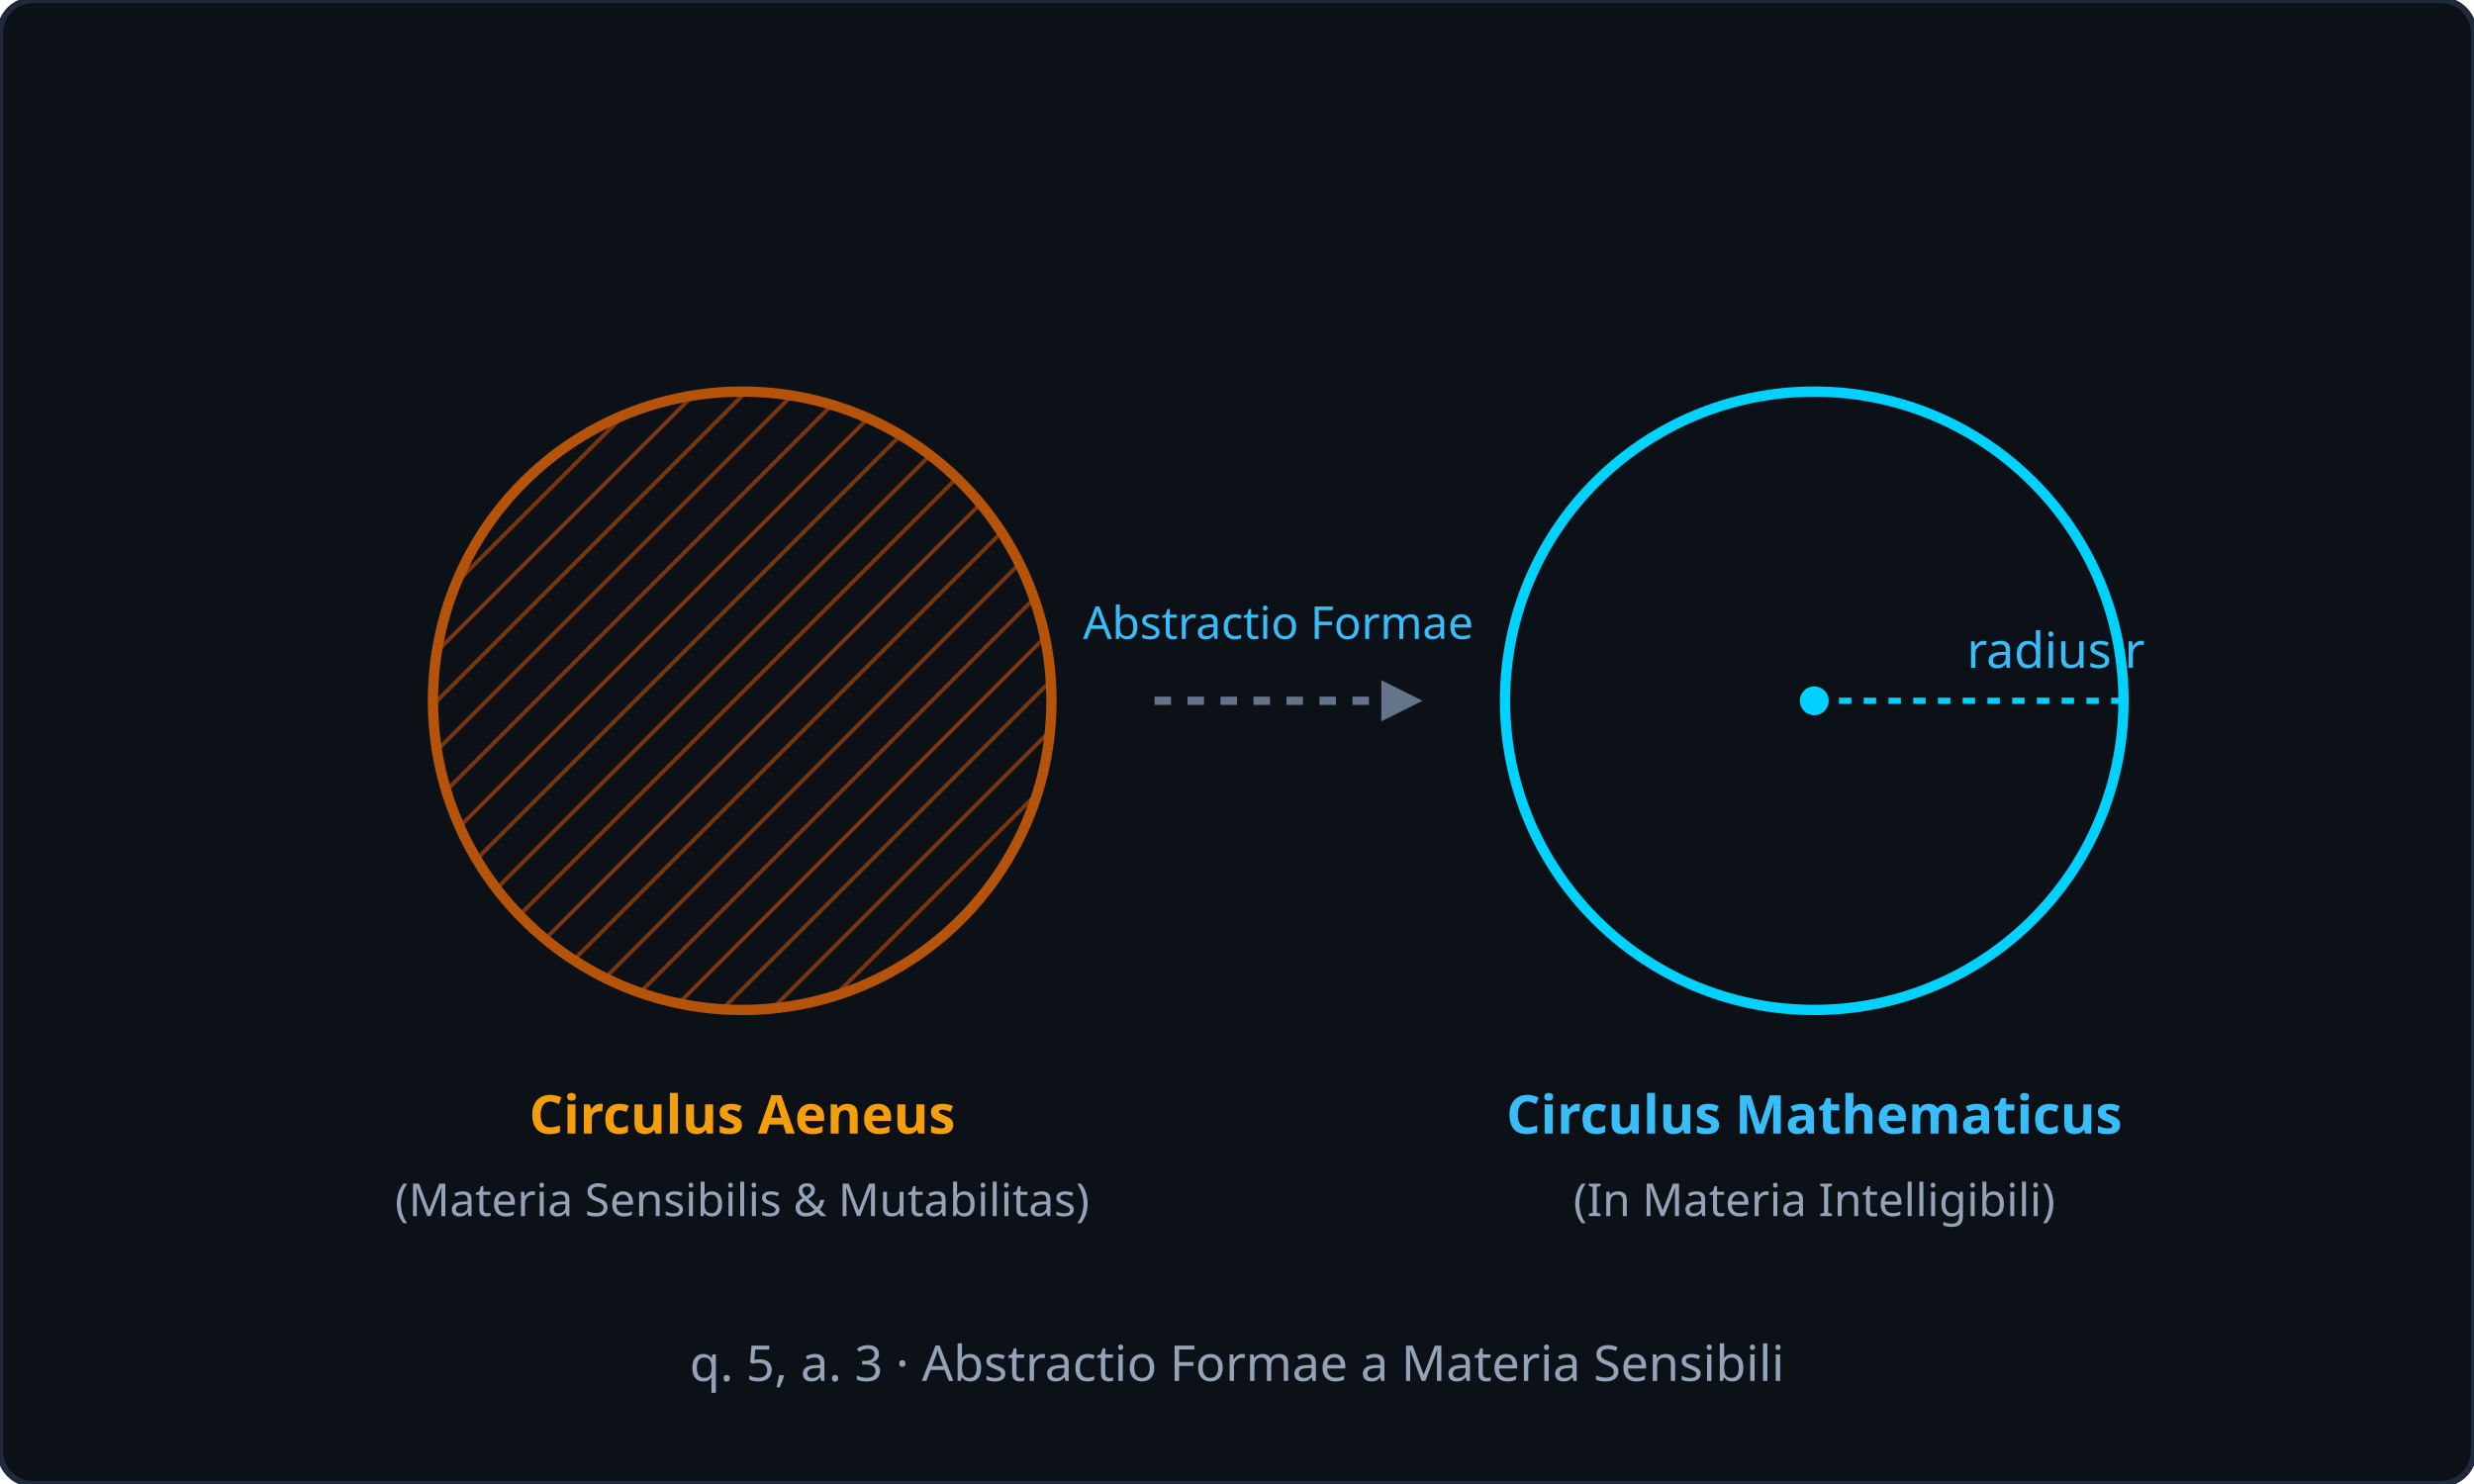
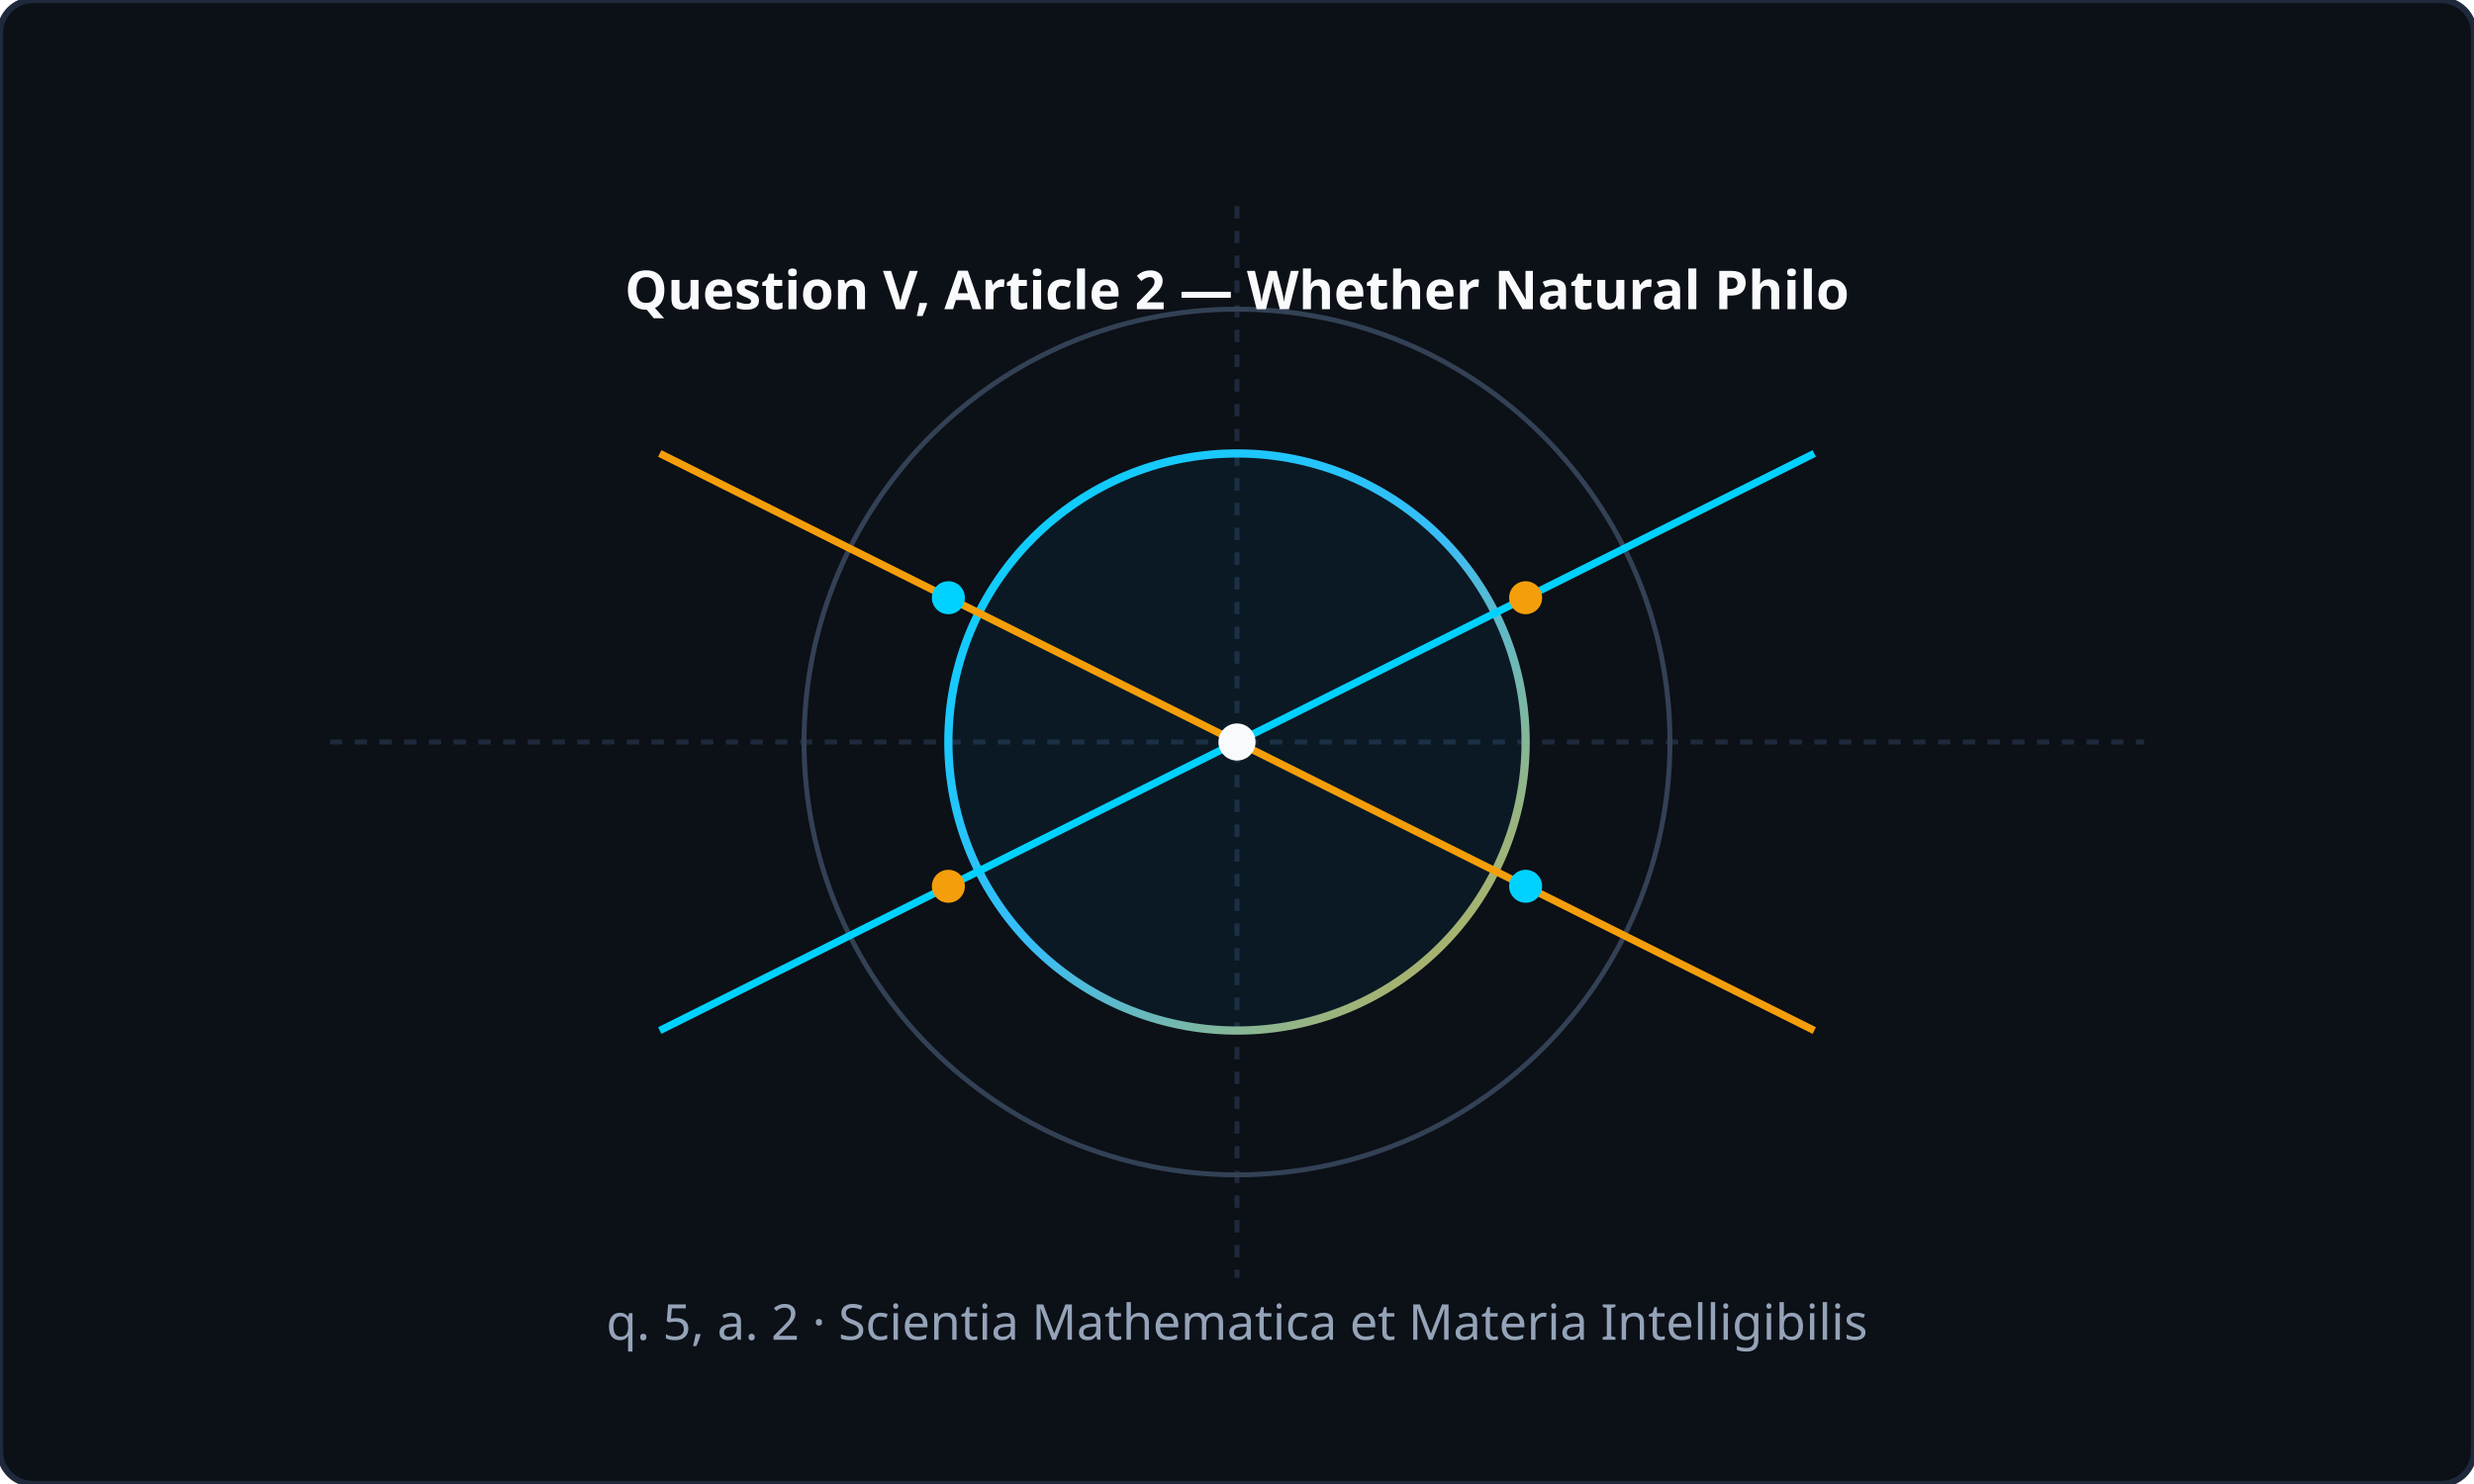
<svg xmlns="http://www.w3.org/2000/svg" viewBox="0 0 600 360" width="100%" height="auto">
  <rect width="600" height="360" rx="8" fill="#0c1017" stroke="#1e293b" stroke-width="1.5" />
  <defs>
-     <pattern id="brassPattern" width="12" height="12" patternUnits="userSpaceOnUse">
-       <path d="M0 12 L12 0 M6 18 L18 6 M-6 6 L6 -6" stroke="#78350f" stroke-width="1" />
-     </pattern>
+     <linearGradient id="geomGrad" x1="0%" y1="0%" x2="100%" y2="100%">
+       <stop offset="0%" stop-color="#00d2ff" />
+       <stop offset="50%" stop-color="#38bdf8" />
+       <stop offset="100%" stop-color="#d4af37" />
+     </linearGradient>
  </defs>
-   <circle cx="180" cy="170" r="75" fill="url(#brassPattern)" stroke="#b45309" stroke-width="2.5" />
-   <text x="180" y="275" fill="#f59e0b" font-size="13" font-family="system-ui, sans-serif" text-anchor="middle" font-weight="600">Circulus Aeneus</text>
-   <text x="180" y="295" fill="#94a3b8" font-size="11" font-family="system-ui, sans-serif" text-anchor="middle">(Materia Sensibilis &amp; Mutabilitas)</text>
-   <path d="M280 170 L340 170" stroke="#64748b" stroke-width="2" stroke-dasharray="4,4" />
-   <polygon points="345,170 335,165 335,175" fill="#64748b" />
-   <text x="310" y="155" fill="#38bdf8" font-size="11" font-family="system-ui, sans-serif" text-anchor="middle">Abstractio Formae</text>
-   <circle cx="440" cy="170" r="75" fill="none" stroke="#00d2ff" stroke-width="2.5" />
-   <circle cx="440" cy="170" r="3.5" fill="#00d2ff" />
-   <line x1="440" y1="170" x2="515" y2="170" stroke="#00d2ff" stroke-width="1.5" stroke-dasharray="3,3" />
-   <text x="477" y="162" fill="#38bdf8" font-size="12" font-family="system-ui, sans-serif">radius r</text>
-   <text x="440" y="275" fill="#38bdf8" font-size="13" font-family="system-ui, sans-serif" text-anchor="middle" font-weight="600">Circulus Mathematicus</text>
-   <text x="440" y="295" fill="#94a3b8" font-size="11" font-family="system-ui, sans-serif" text-anchor="middle">(In Materia Intelligibili)</text>
-   <text x="300" y="335" fill="#94a3b8" font-size="12" font-family="system-ui, sans-serif" text-anchor="middle">q. 5, a. 3 · Abstractio Formae a Materia Sensibili</text>
+   <line x1="80" y1="180" x2="520" y2="180" stroke="#1e293b" stroke-width="1.2" stroke-dasharray="3,3" />
+   <line x1="300" y1="50" x2="300" y2="310" stroke="#1e293b" stroke-width="1.2" stroke-dasharray="3,3" />
+   <circle cx="300" cy="180" r="105" fill="none" stroke="#334155" stroke-width="1.2" />
+   <circle cx="300" cy="180" r="70" fill="#0284c7" fill-opacity="0.08" stroke="url(#geomGrad)" stroke-width="2" />
+   <line x1="160" y1="110" x2="440" y2="250" stroke="#f59e0b" stroke-width="1.8" />
+   <line x1="160" y1="250" x2="440" y2="110" stroke="#00d2ff" stroke-width="1.8" />
+   <circle cx="300" cy="180" r="4.5" fill="#f8fafc" />
+   <circle cx="230" cy="145" r="4" fill="#00d2ff" />
+   <circle cx="370" cy="215" r="4" fill="#00d2ff" />
+   <circle cx="230" cy="215" r="4" fill="#f59e0b" />
+   <circle cx="370" cy="145" r="4" fill="#f59e0b" />
+   <text x="300" y="75" fill="#f8fafc" font-size="13" font-family="system-ui, sans-serif" text-anchor="middle" font-weight="600">Question V, Article 2 — Whether Natural Philo</text>
+   <text x="300" y="325" fill="#94a3b8" font-size="12" font-family="system-ui, sans-serif" text-anchor="middle">q. 5, a. 2 · Scientia Mathematica et Materia Intelligibilis</text>
</svg>
